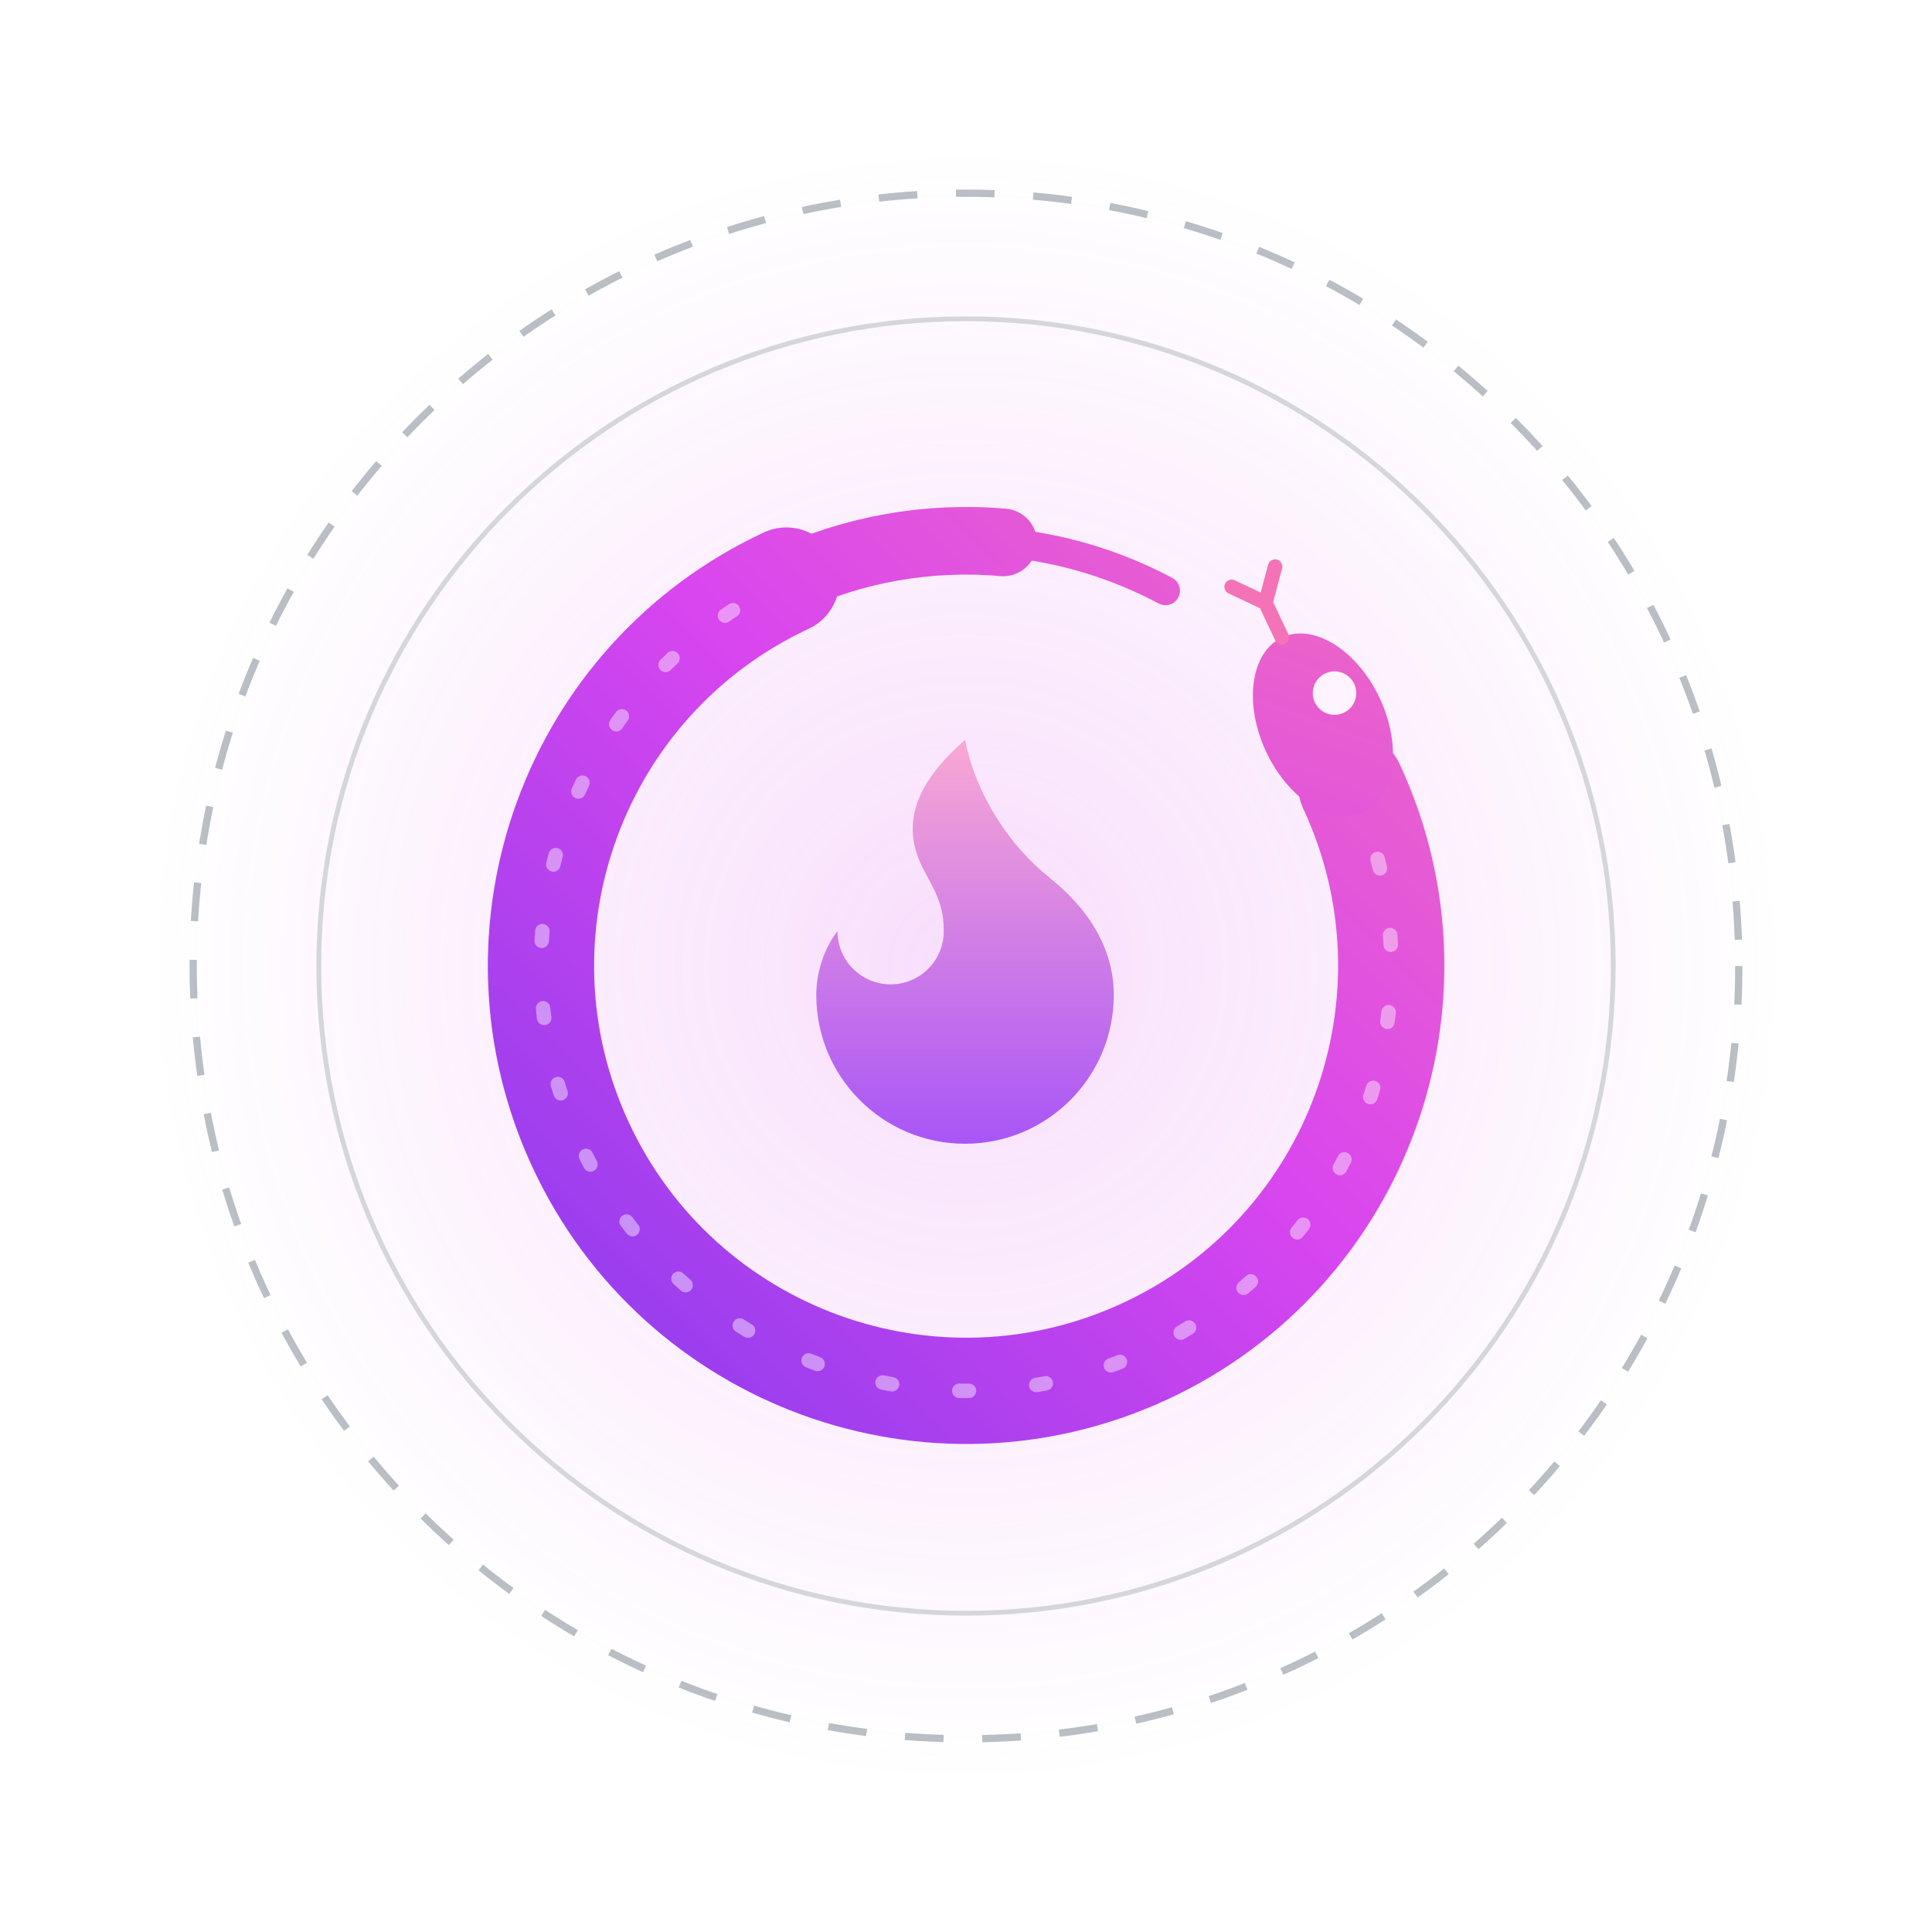
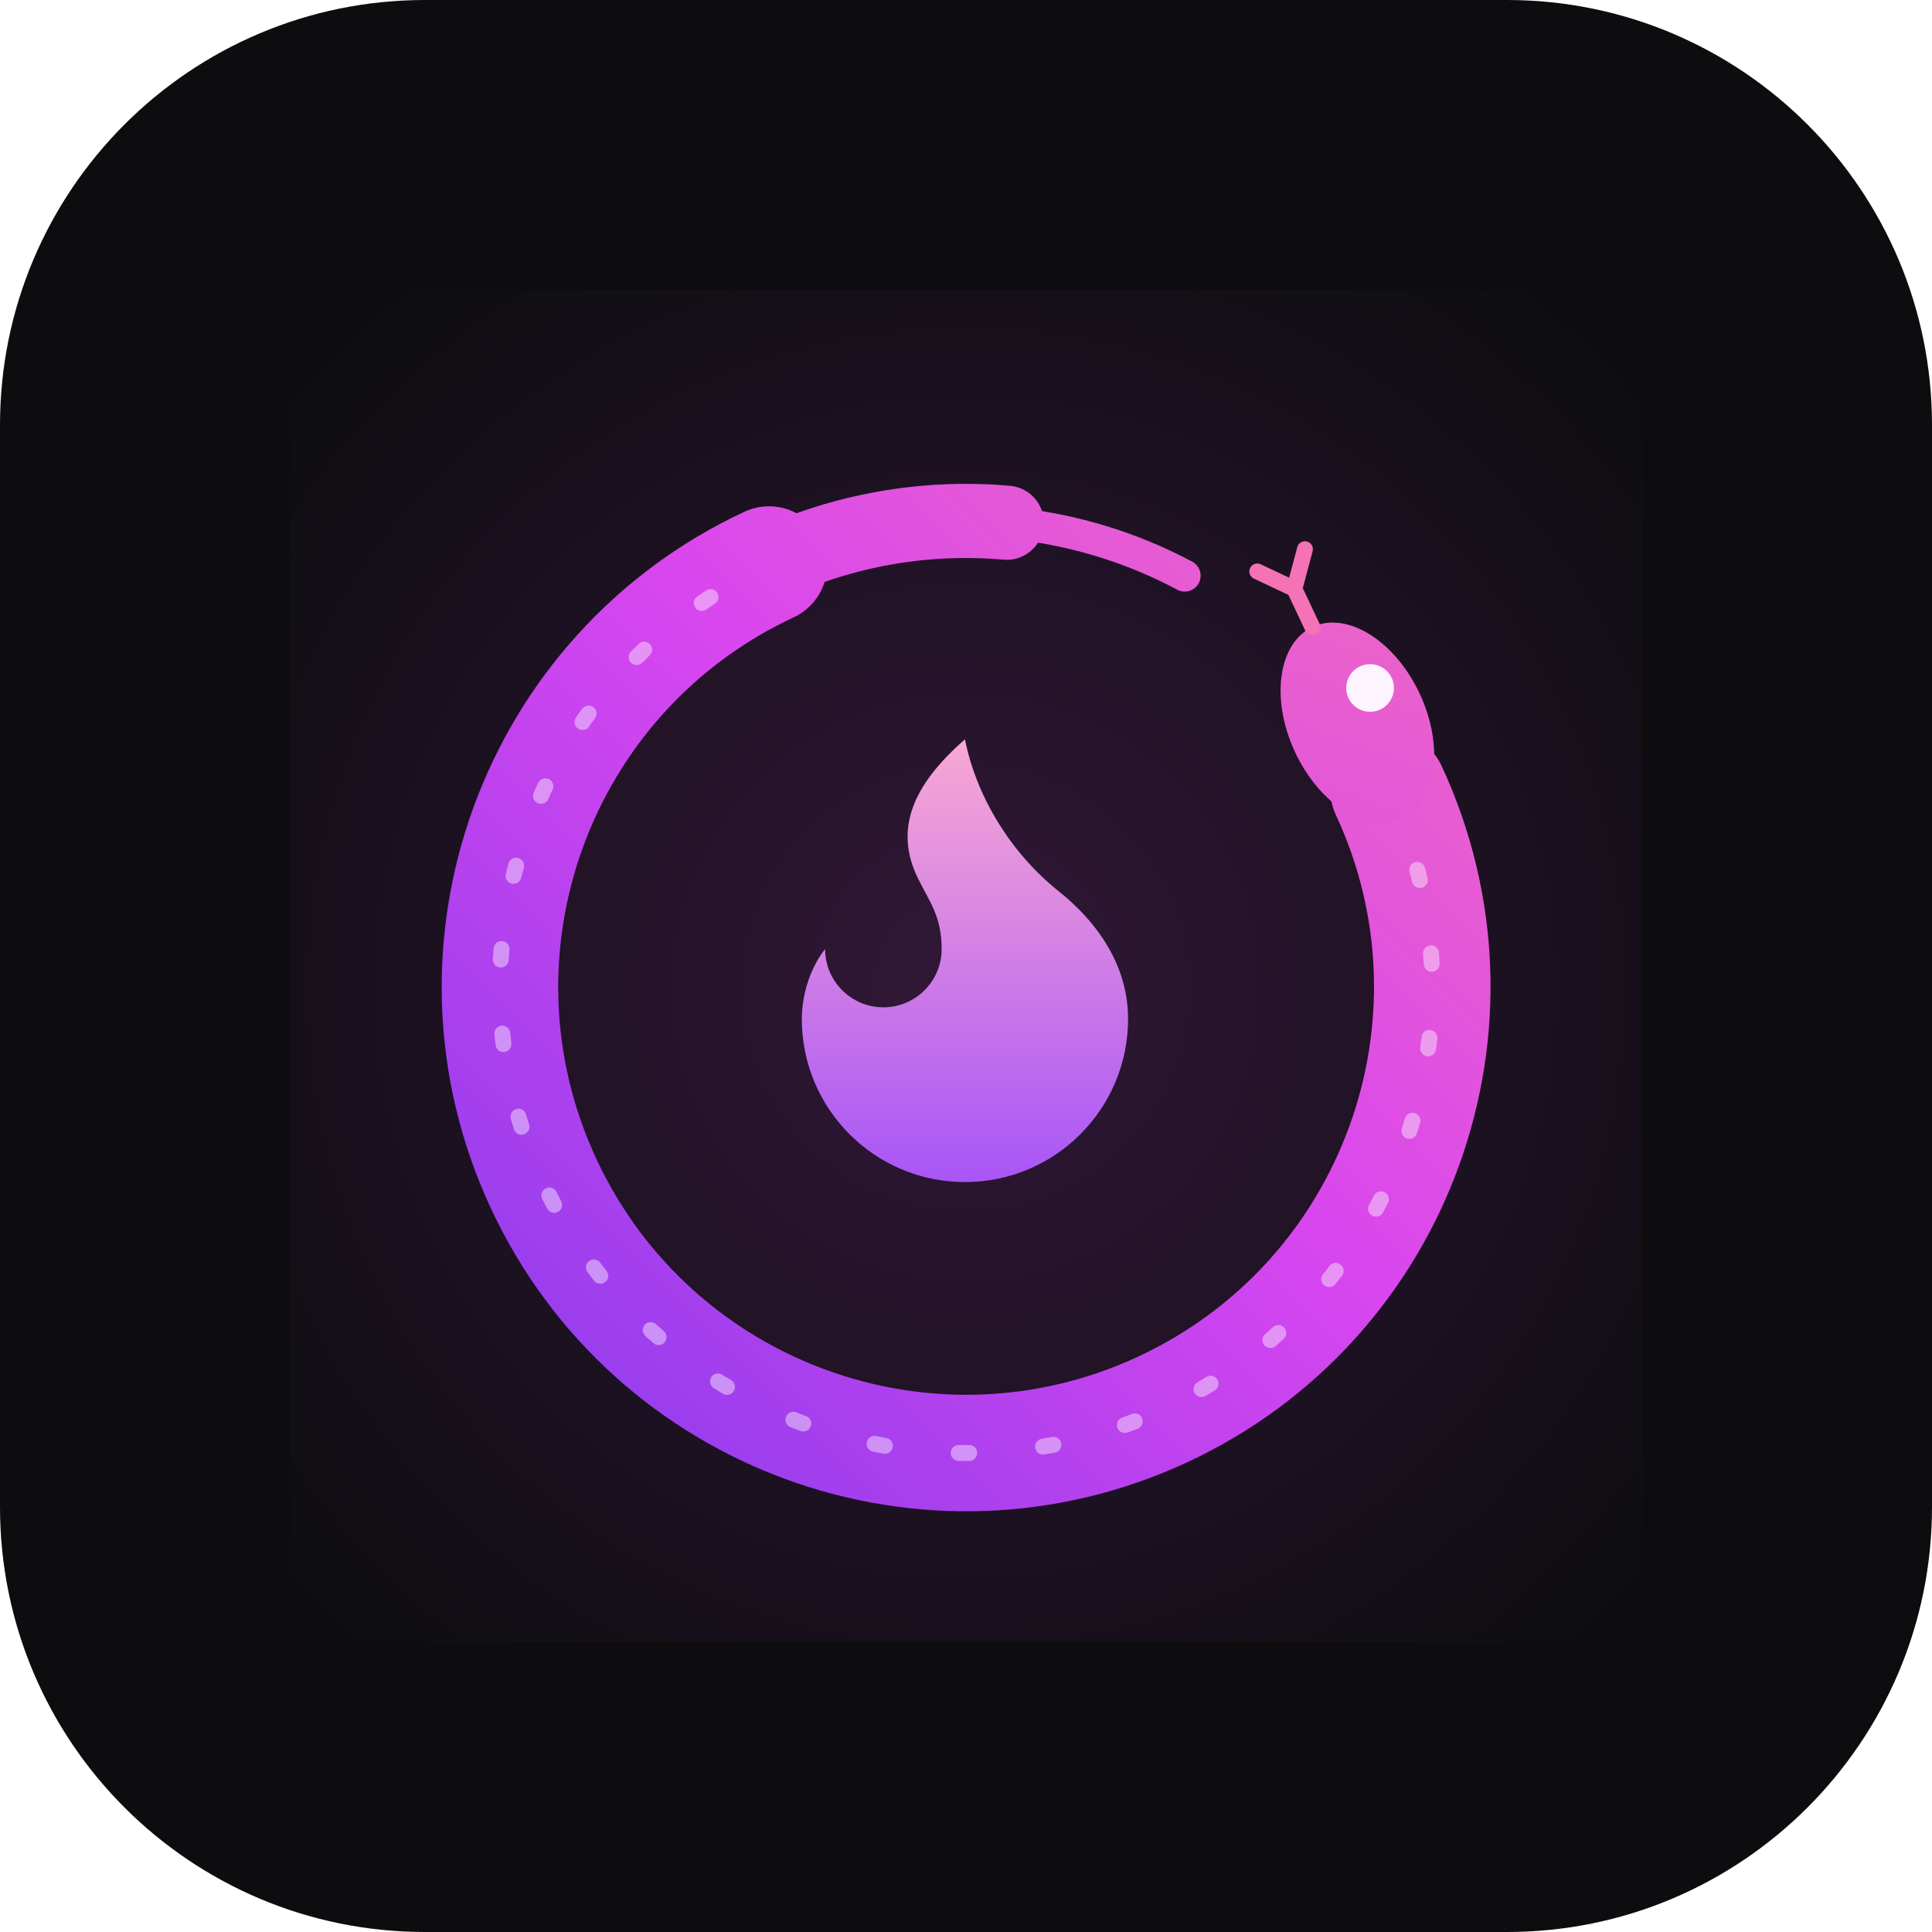
- <svg xmlns="http://www.w3.org/2000/svg" viewBox="0 0 400 400" width="400" height="400" fill="none" role="img" aria-label="Orochia">
-   <style>
-     .spin { transform-origin: 180px 180px; animation: spin 30s linear infinite; }
-     .slither { animation: slither 2.4s linear infinite; }
-     .pulse { transform-box: view-box; animation: pulse 3.2s ease-in-out infinite; }
-     @keyframes spin { to { transform: rotate(360deg); } }
-     @keyframes slither { to { stroke-dashoffset: -64; } }
-     @keyframes pulse { 0%, 100% { opacity: .82; } 50% { opacity: 1; } }
-     @media (prefers-reduced-motion: reduce) { .spin, .slither, .pulse { animation: none; } }
-   </style>
-   <defs>
-     <linearGradient id="body" gradientUnits="userSpaceOnUse" x1="70" y1="290" x2="290" y2="70">
-       <stop offset="0%" stop-color="#7c3aed" />
-       <stop offset="55%" stop-color="#d946ef" />
-       <stop offset="100%" stop-color="#f472b6" />
-     </linearGradient>
-     <linearGradient id="flame" x1="50%" y1="100%" x2="50%" y2="0%">
-       <stop offset="0%" stop-color="#a855f7" />
-       <stop offset="100%" stop-color="#f9a8d4" />
-     </linearGradient>
-     <radialGradient id="glow" cx="50%" cy="50%" r="50%">
-       <stop offset="0%" stop-color="#d946ef" stop-opacity=".18" />
-       <stop offset="100%" stop-color="#d946ef" stop-opacity="0" />
-     </radialGradient>
-   </defs>
-   <g transform="translate(20 20)">
-     <circle cx="180" cy="180" r="170" fill="url(#glow)" />
-     <circle class="spin" cx="180" cy="180" r="160" stroke="#8b949e" stroke-width="1.5" stroke-dasharray="8 8" opacity=".6" />
-     <circle cx="180" cy="180" r="134" stroke="#8b949e" stroke-width="1" opacity=".35" />
-     <path d="M259.8,142.8 A88,88 0 1 1 142.8,100.2" stroke="url(#body)" stroke-width="22" stroke-linecap="round" />
-     <path class="slither" d="M259.8,142.8 A88,88 0 1 1 142.8,100.2" stroke="#fdf4ff" stroke-opacity=".45" stroke-width="3" stroke-linecap="round" stroke-dasharray="2 14" />
-     <path d="M142.8,100.2 A88,88 0 0 1 187.7,92.3" stroke="url(#body)" stroke-width="14" stroke-linecap="round" />
-     <path d="M187.7,92.3 A88,88 0 0 1 221.3,102.3" stroke="url(#body)" stroke-width="6" stroke-linecap="round" />
-     <ellipse cx="253.9" cy="130.1" rx="13" ry="20" transform="rotate(-25 253.9 130.1)" fill="url(#body)" />
-     <path d="M245.4,112.0 L242.0,104.8 L235.0,101.5 M242.0,104.8 L244.0,97.3" stroke="#f472b6" stroke-width="3" stroke-linecap="round" />
-     <circle class="pulse" cx="256.3" cy="123.5" r="4.5" fill="#fdf4ff" />
-     <path class="pulse" transform="translate(127 120) scale(4.4)" d="M8.5 14.5A2.5 2.5 0 0 0 11 12c0-1.38-.5-2-1-3-1.072-2.143-.224-4.054 2-6 .5 2.5 2 4.9 4 6.5 2 1.6 3 3.5 3 5.5a7 7 0 1 1-14 0c0-1.153.433-2.294 1-3a2.5 2.5 0 0 0 2.5 2.5z" fill="url(#flame)" />
-   </g>
+ <svg xmlns="http://www.w3.org/2000/svg" viewBox="0 0 100 100">
+   <rect rx="22" width="100" height="100" fill="#0d0d10" />
+   <svg x="15" y="15" width="70" height="70" viewBox="72.32 68.32 255.36 255.36" fill="none">
+     <defs>
+       <linearGradient id="orom-body-_R_0_" gradientUnits="userSpaceOnUse" x1="70" y1="290" x2="290" y2="70">
+         <stop offset="0%" stop-color="#7c3aed" />
+         <stop offset="55%" stop-color="#d946ef" />
+         <stop offset="100%" stop-color="#f472b6" />
+       </linearGradient>
+       <linearGradient id="orom-flame-_R_0_" x1="50%" y1="100%" x2="50%" y2="0%">
+         <stop offset="0%" stop-color="#a855f7" />
+         <stop offset="100%" stop-color="#f9a8d4" />
+       </linearGradient>
+       <radialGradient id="orom-glow-_R_0_" cx="50%" cy="50%" r="50%">
+         <stop offset="0%" stop-color="#d946ef" stop-opacity="0.18" />
+         <stop offset="100%" stop-color="#d946ef" stop-opacity="0" />
+       </radialGradient>
+     </defs>
+     <g transform="translate(20 20)">
+       <circle cx="180" cy="180" r="170" fill="url(#orom-glow-_R_0_)" />
+       <path d="M259.8,142.8 A88,88 0 1 1 142.8,100.2" stroke="url(#orom-body-_R_0_)" stroke-width="22" stroke-linecap="round" />
+       <path d="M259.8,142.8 A88,88 0 1 1 142.8,100.2" stroke="#fdf4ff" stroke-opacity="0.45" stroke-width="3" stroke-linecap="round" stroke-dasharray="2 14" />
+       <path d="M142.8,100.2 A88,88 0 0 1 187.7,92.3" stroke="url(#orom-body-_R_0_)" stroke-width="14" stroke-linecap="round" />
+       <path d="M187.7,92.3 A88,88 0 0 1 221.3,102.3" stroke="url(#orom-body-_R_0_)" stroke-width="6" stroke-linecap="round" />
+       <ellipse cx="253.9" cy="130.1" rx="13" ry="20" transform="rotate(-25 253.9 130.1)" fill="url(#orom-body-_R_0_)" />
+       <path d="M245.4,112.0 L242.0,104.8 L235.0,101.5 M242.0,104.8 L244.0,97.3" stroke="#f472b6" stroke-width="3" stroke-linecap="round" />
+       <circle cx="256.3" cy="123.5" r="4.5" fill="#fdf4ff" />
+       <path transform="translate(127 120) scale(4.4)" d="M8.5 14.5A2.5 2.5 0 0 0 11 12c0-1.38-.5-2-1-3-1.072-2.143-.224-4.054 2-6 .5 2.5 2 4.9 4 6.5 2 1.6 3 3.5 3 5.5a7 7 0 1 1-14 0c0-1.153.433-2.294 1-3a2.5 2.5 0 0 0 2.5 2.5z" fill="url(#orom-flame-_R_0_)" />
+     </g>
+   </svg>
</svg>
